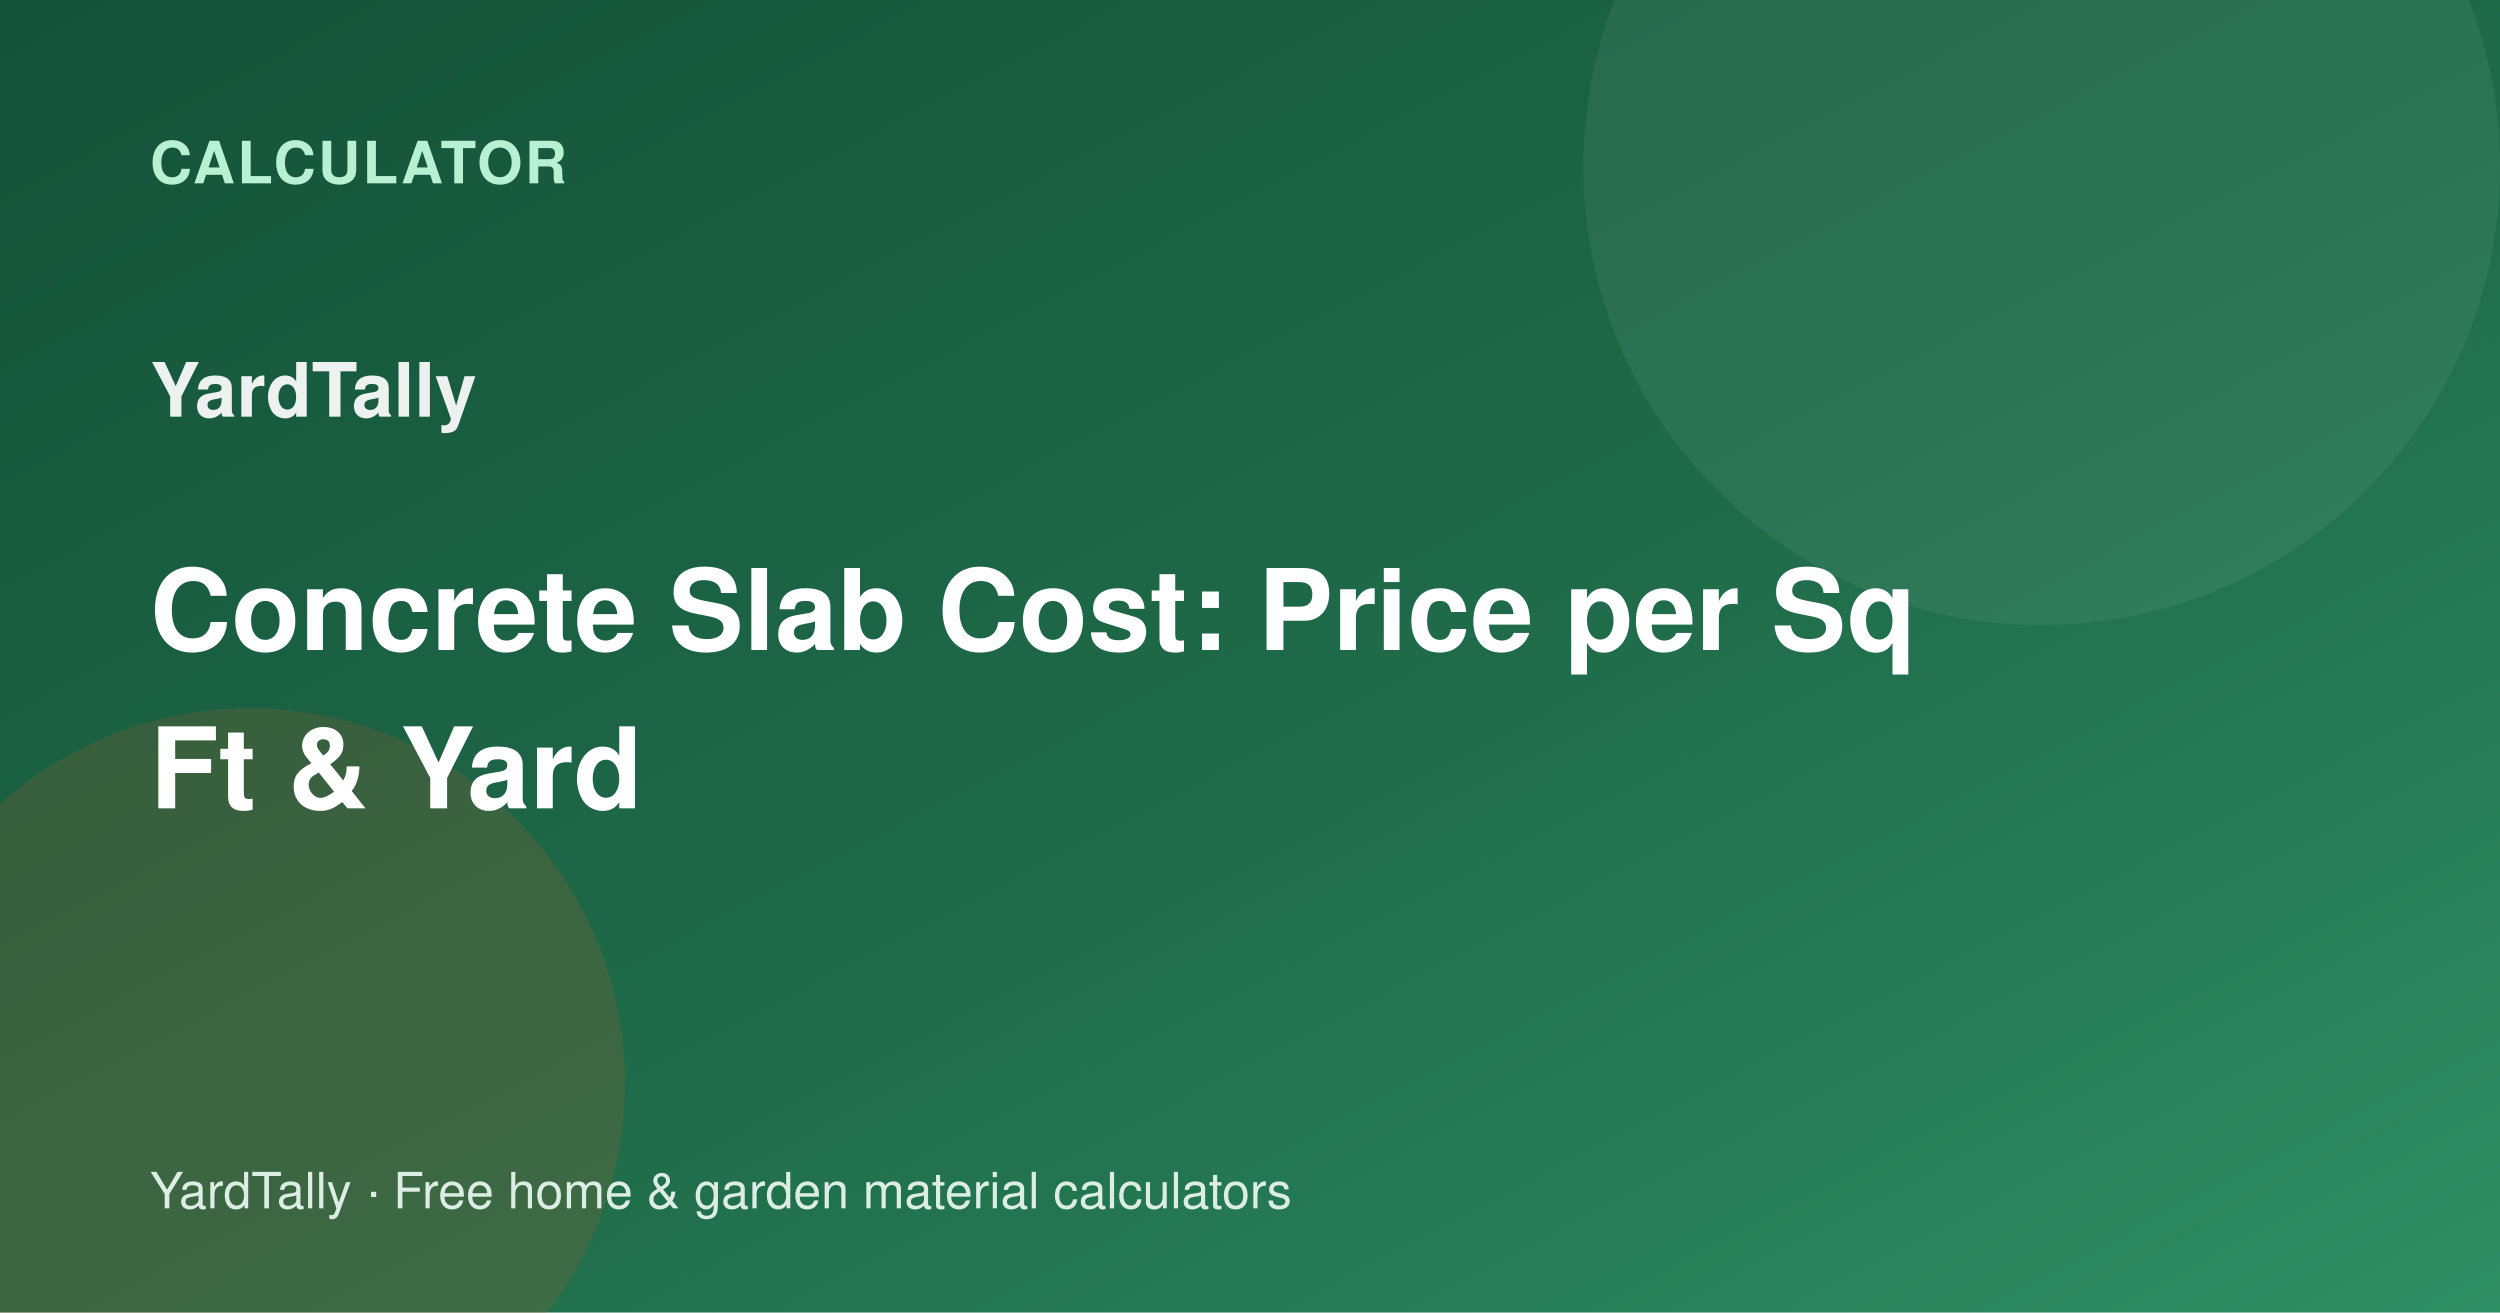
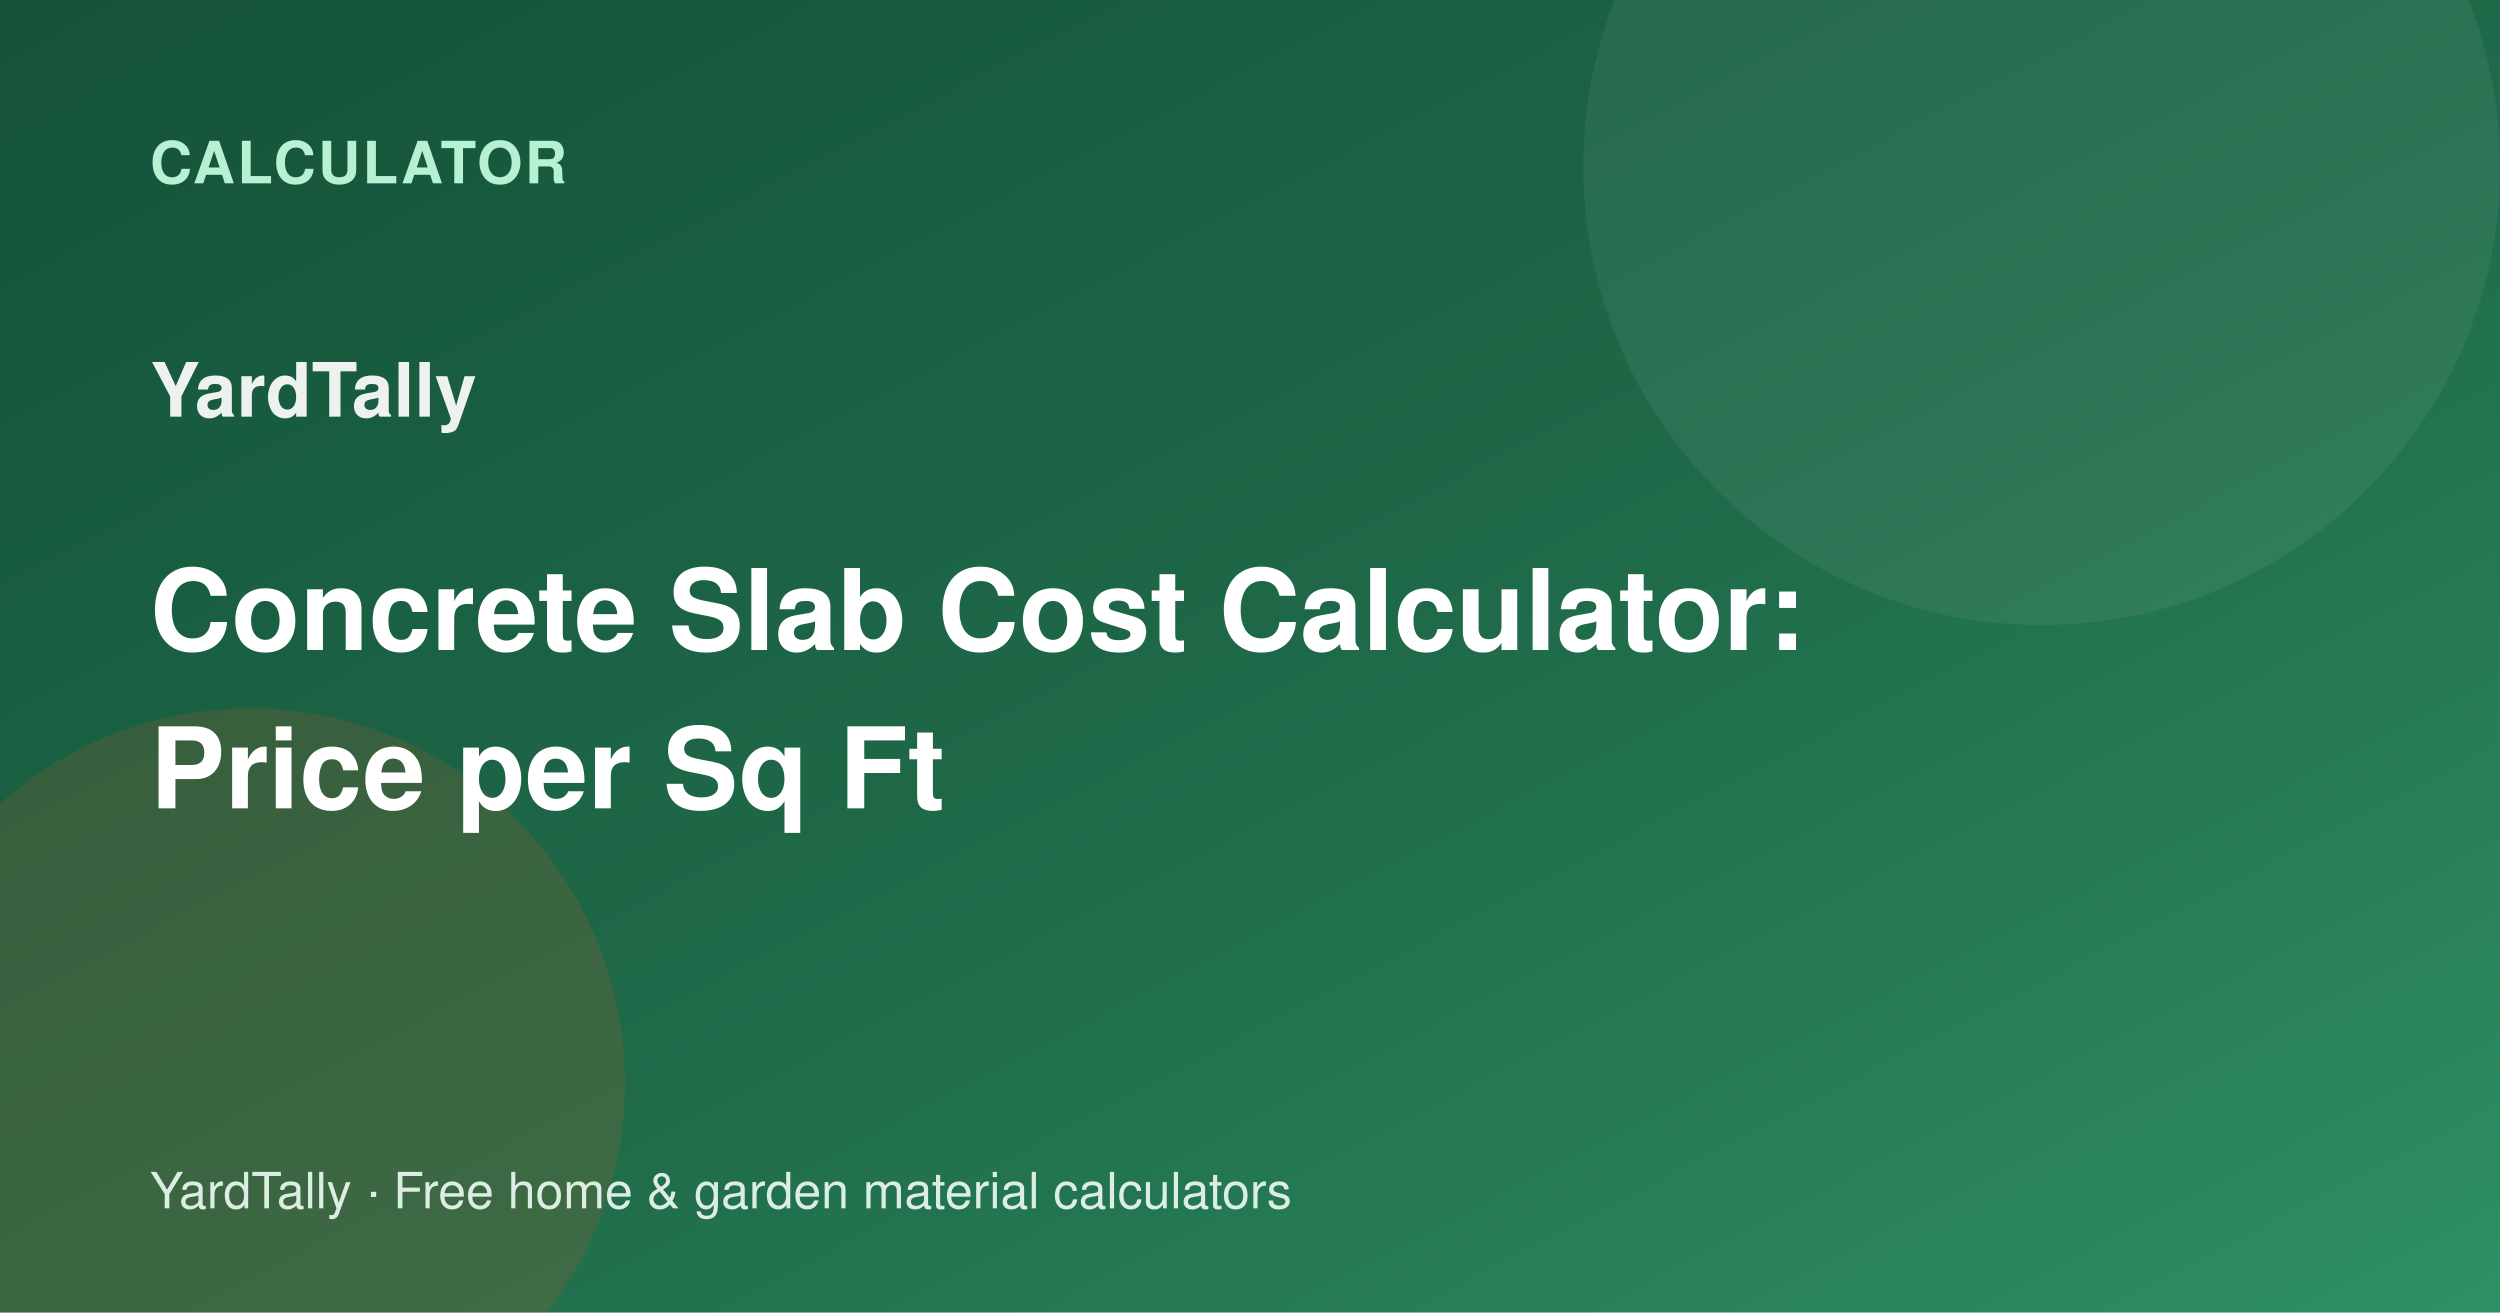
<svg xmlns="http://www.w3.org/2000/svg" width="1200" height="630" viewBox="0 0 1200 630">
  <defs>
    <linearGradient id="bg" x1="0" y1="0" x2="1" y2="1">
      <stop offset="0%" stop-color="#145239" />
      <stop offset="55%" stop-color="#1f6b4a" />
      <stop offset="100%" stop-color="#2f8f65" />
    </linearGradient>
  </defs>
  <rect width="1200" height="630" fill="url(#bg)" />
  <circle cx="980" cy="80" r="220" fill="#ffffff" fill-opacity="0.06" />
  <circle cx="120" cy="520" r="180" fill="#c45c26" fill-opacity="0.18" />
  <text x="72" y="88" font-family="ui-sans-serif, system-ui, Segoe UI, Helvetica, Arial, sans-serif" font-size="28" font-weight="600" fill="#b7f0d2" letter-spacing="0.04em">CALCULATOR</text>
  <text x="72" y="200" font-family="ui-sans-serif, system-ui, Segoe UI, Helvetica, Arial, sans-serif" font-size="36" font-weight="700" fill="#ffffff" fill-opacity="0.92">YardTally</text>
-   <text x="72" y="312" font-family="ui-sans-serif, system-ui, Segoe UI, Helvetica, Arial, sans-serif" font-size="54" font-weight="700" fill="#ffffff">Concrete Slab Cost: Price per Sq</text>
-   <text x="72" y="388" font-family="ui-sans-serif, system-ui, Segoe UI, Helvetica, Arial, sans-serif" font-size="54" font-weight="700" fill="#ffffff">Ft &amp; Yard</text>
+   <text x="72" y="312" font-family="ui-sans-serif, system-ui, Segoe UI, Helvetica, Arial, sans-serif" font-size="54" font-weight="700" fill="#ffffff">Concrete Slab Cost Calculator:</text>
+   <text x="72" y="388" font-family="ui-sans-serif, system-ui, Segoe UI, Helvetica, Arial, sans-serif" font-size="54" font-weight="700" fill="#ffffff">Price per Sq Ft</text>
  <text x="72" y="580" font-family="ui-sans-serif, system-ui, Segoe UI, Helvetica, Arial, sans-serif" font-size="24" fill="#dceee4">YardTally · Free home &amp; garden material calculators</text>
</svg>
